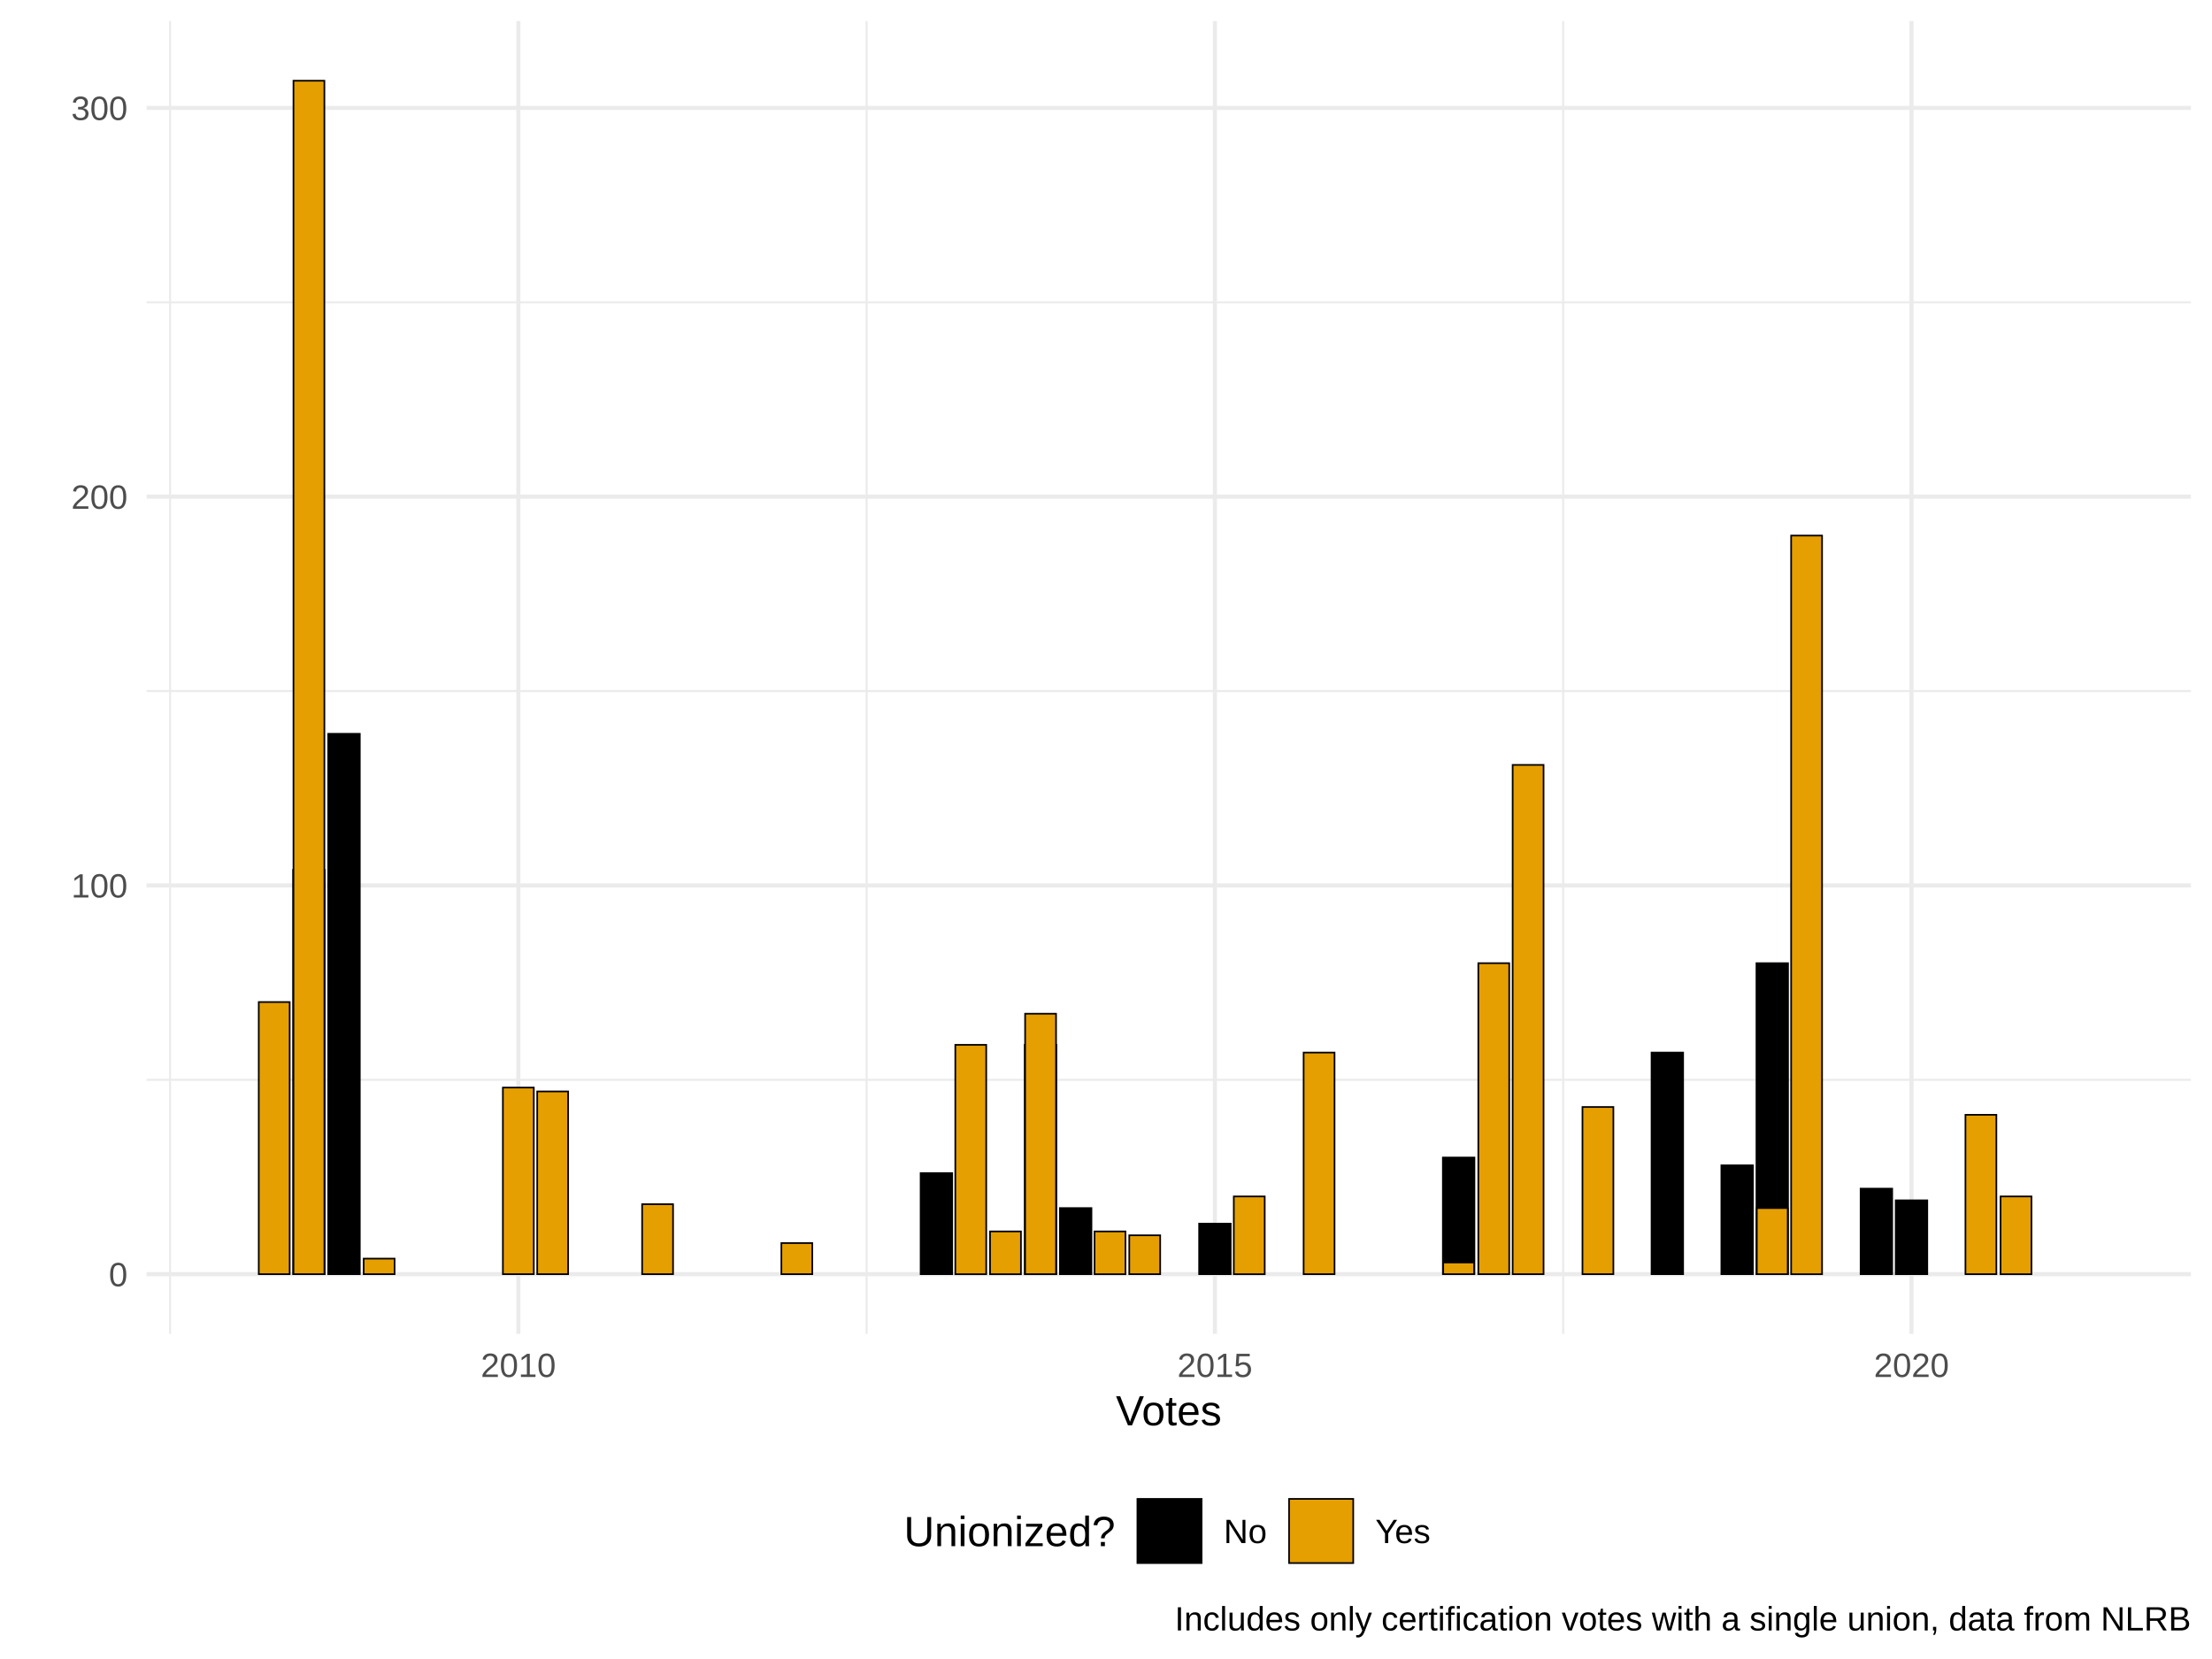
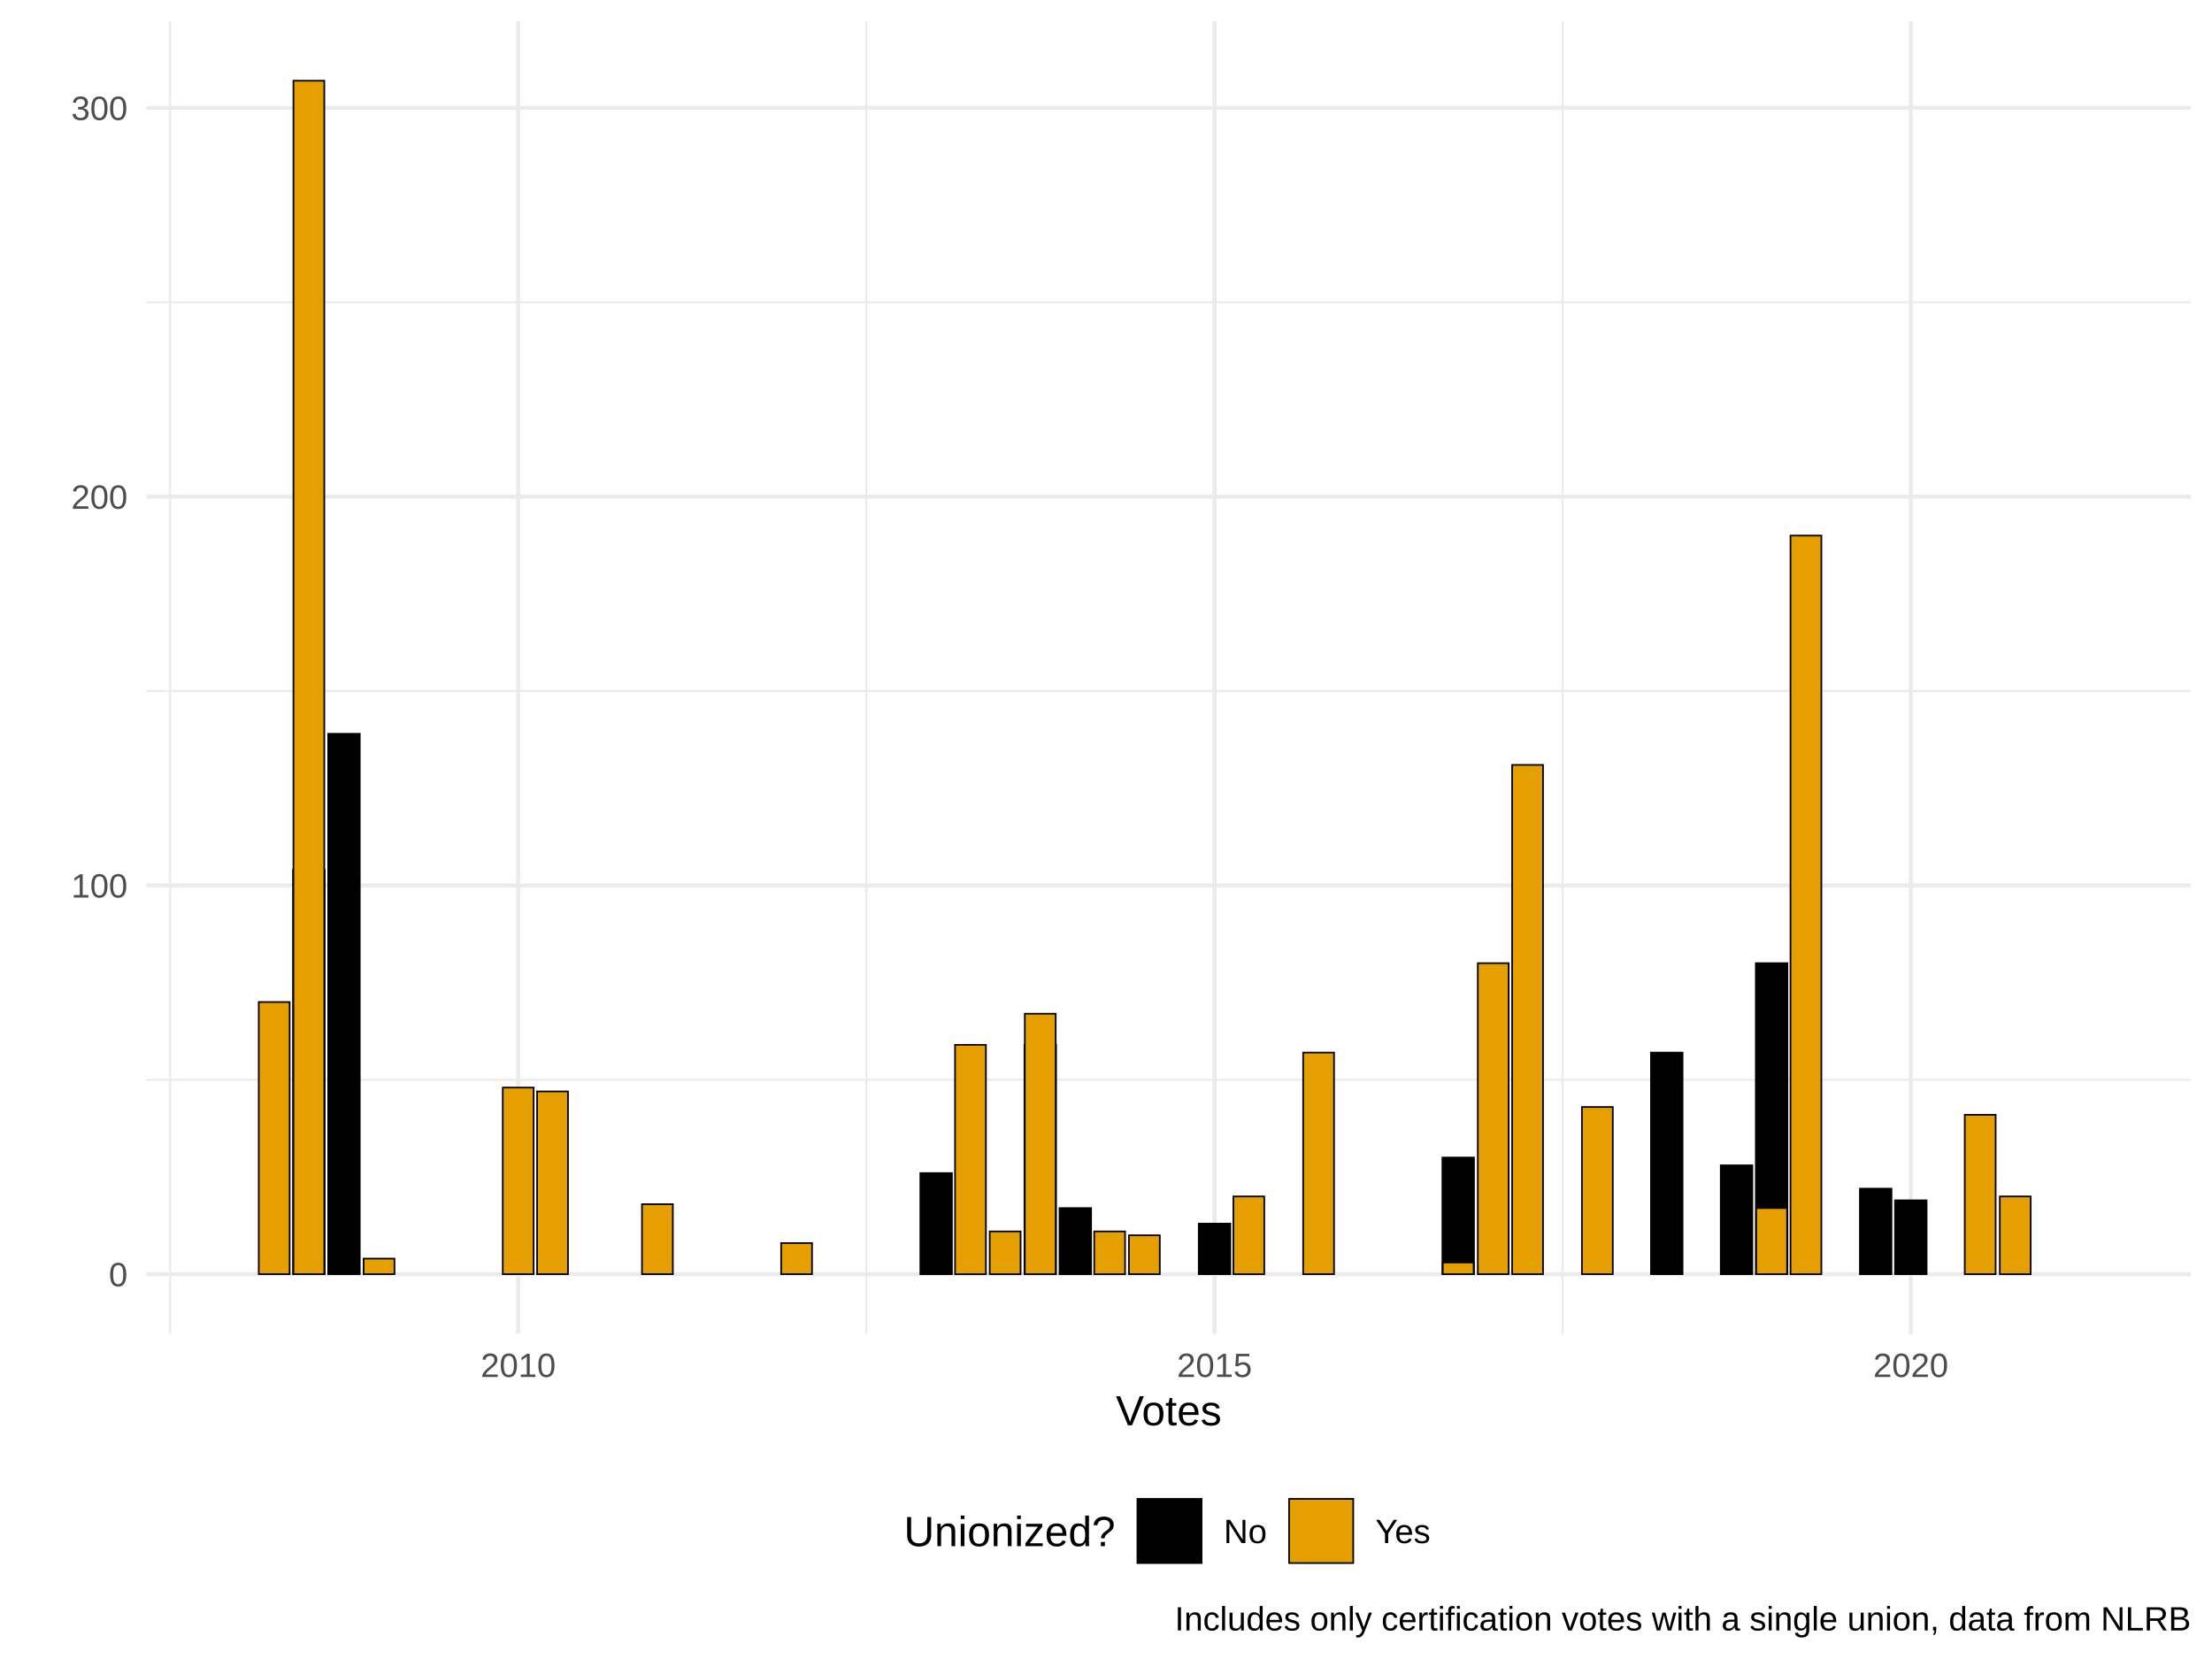
<svg xmlns="http://www.w3.org/2000/svg" class="svglite" width="576.00pt" height="432.00pt" viewBox="0 0 576.00 432.00">
  <defs>
    <style type="text/css">
    .svglite line, .svglite polyline, .svglite polygon, .svglite path, .svglite rect, .svglite circle {
      fill: none;
      stroke: #000000;
      stroke-linecap: round;
      stroke-linejoin: round;
      stroke-miterlimit: 10.00;
    }
  </style>
  </defs>
  <rect width="100%" height="100%" style="stroke: none; fill: #FFFFFF;" />
  <defs>
    <clipPath id="cpMC4wMHw1NzYuMDB8MC4wMHw0MzIuMDA=">
      <rect x="0.00" y="0.00" width="576.00" height="432.00" />
    </clipPath>
  </defs>
  <g clip-path="url(#cpMC4wMHw1NzYuMDB8MC4wMHw0MzIuMDA=)">
</g>
  <defs>
    <clipPath id="cpMzguMTZ8NTcwLjUyfDUuNDh8MzQ3LjMz">
      <rect x="38.16" y="5.48" width="532.36" height="341.85" />
    </clipPath>
  </defs>
  <g clip-path="url(#cpMzguMTZ8NTcwLjUyfDUuNDh8MzQ3LjMz)">
    <polyline points="38.16,281.18 570.52,281.18 " style="stroke-width: 0.53; stroke: #EBEBEB; stroke-linecap: butt;" />
    <polyline points="38.16,179.95 570.52,179.95 " style="stroke-width: 0.53; stroke: #EBEBEB; stroke-linecap: butt;" />
    <polyline points="38.16,78.72 570.52,78.72 " style="stroke-width: 0.53; stroke: #EBEBEB; stroke-linecap: butt;" />
-     <polyline points="44.28,347.33 44.28,5.48 " style="stroke-width: 0.53; stroke: #EBEBEB; stroke-linecap: butt;" />
-     <polyline points="225.67,347.33 225.67,5.48 " style="stroke-width: 0.53; stroke: #EBEBEB; stroke-linecap: butt;" />
-     <polyline points="407.05,347.33 407.05,5.48 " style="stroke-width: 0.53; stroke: #EBEBEB; stroke-linecap: butt;" />
+     <polyline points="44.29,347.33 44.29,5.48 " style="stroke-width: 0.53; stroke: #EBEBEB; stroke-linecap: butt;" />
+     <polyline points="225.60,347.33 225.60,5.48 " style="stroke-width: 0.53; stroke: #EBEBEB; stroke-linecap: butt;" />
+     <polyline points="406.91,347.33 406.91,5.48 " style="stroke-width: 0.53; stroke: #EBEBEB; stroke-linecap: butt;" />
    <polyline points="38.16,331.79 570.52,331.79 " style="stroke-width: 1.07; stroke: #EBEBEB; stroke-linecap: butt;" />
    <polyline points="38.16,230.56 570.52,230.56 " style="stroke-width: 1.07; stroke: #EBEBEB; stroke-linecap: butt;" />
    <polyline points="38.16,129.33 570.52,129.33 " style="stroke-width: 1.07; stroke: #EBEBEB; stroke-linecap: butt;" />
    <polyline points="38.16,28.10 570.52,28.10 " style="stroke-width: 1.07; stroke: #EBEBEB; stroke-linecap: butt;" />
-     <polyline points="134.98,347.33 134.98,5.48 " style="stroke-width: 1.07; stroke: #EBEBEB; stroke-linecap: butt;" />
-     <polyline points="316.36,347.33 316.36,5.48 " style="stroke-width: 1.07; stroke: #EBEBEB; stroke-linecap: butt;" />
-     <polyline points="497.75,347.33 497.75,5.48 " style="stroke-width: 1.07; stroke: #EBEBEB; stroke-linecap: butt;" />
-     <rect x="76.33" y="226.51" width="8.22" height="105.28" style="stroke-width: 0.43; stroke-linecap: square; stroke-linejoin: miter; fill: #000000;" />
-     <rect x="85.47" y="191.08" width="8.22" height="140.71" style="stroke-width: 0.43; stroke-linecap: square; stroke-linejoin: miter; fill: #000000;" />
-     <rect x="239.73" y="305.47" width="8.22" height="26.32" style="stroke-width: 0.43; stroke-linecap: square; stroke-linejoin: miter; fill: #000000;" />
-     <rect x="266.85" y="272.07" width="8.22" height="59.73" style="stroke-width: 0.43; stroke-linecap: square; stroke-linejoin: miter; fill: #000000;" />
-     <rect x="275.99" y="314.58" width="8.22" height="17.21" style="stroke-width: 0.43; stroke-linecap: square; stroke-linejoin: miter; fill: #000000;" />
-     <rect x="312.25" y="318.63" width="8.22" height="13.16" style="stroke-width: 0.43; stroke-linecap: square; stroke-linejoin: miter; fill: #000000;" />
-     <rect x="375.72" y="301.42" width="8.22" height="30.37" style="stroke-width: 0.43; stroke-linecap: square; stroke-linejoin: miter; fill: #000000;" />
-     <rect x="430.06" y="274.09" width="8.22" height="57.70" style="stroke-width: 0.43; stroke-linecap: square; stroke-linejoin: miter; fill: #000000;" />
-     <rect x="448.24" y="303.45" width="8.22" height="28.34" style="stroke-width: 0.43; stroke-linecap: square; stroke-linejoin: miter; fill: #000000;" />
-     <rect x="457.38" y="250.81" width="8.22" height="80.98" style="stroke-width: 0.43; stroke-linecap: square; stroke-linejoin: miter; fill: #000000;" />
-     <rect x="484.50" y="309.52" width="8.22" height="22.27" style="stroke-width: 0.43; stroke-linecap: square; stroke-linejoin: miter; fill: #000000;" />
-     <rect x="493.64" y="312.56" width="8.22" height="19.23" style="stroke-width: 0.43; stroke-linecap: square; stroke-linejoin: miter; fill: #000000;" />
-     <rect x="67.38" y="260.93" width="8.05" height="70.86" style="stroke-width: 0.43; stroke-linecap: square; stroke-linejoin: miter; fill: #E69F00;" />
-     <rect x="76.42" y="21.02" width="8.05" height="310.77" style="stroke-width: 0.43; stroke-linecap: square; stroke-linejoin: miter; fill: #E69F00;" />
-     <rect x="94.70" y="327.74" width="8.05" height="4.05" style="stroke-width: 0.43; stroke-linecap: square; stroke-linejoin: miter; fill: #E69F00;" />
-     <rect x="130.95" y="283.20" width="8.05" height="48.59" style="stroke-width: 0.43; stroke-linecap: square; stroke-linejoin: miter; fill: #E69F00;" />
-     <rect x="139.89" y="284.21" width="8.05" height="47.58" style="stroke-width: 0.43; stroke-linecap: square; stroke-linejoin: miter; fill: #E69F00;" />
-     <rect x="167.21" y="313.57" width="8.05" height="18.22" style="stroke-width: 0.43; stroke-linecap: square; stroke-linejoin: miter; fill: #E69F00;" />
-     <rect x="203.47" y="323.69" width="8.05" height="8.10" style="stroke-width: 0.43; stroke-linecap: square; stroke-linejoin: miter; fill: #E69F00;" />
-     <rect x="248.76" y="272.07" width="8.05" height="59.73" style="stroke-width: 0.43; stroke-linecap: square; stroke-linejoin: miter; fill: #E69F00;" />
-     <rect x="257.80" y="320.66" width="8.05" height="11.14" style="stroke-width: 0.43; stroke-linecap: square; stroke-linejoin: miter; fill: #E69F00;" />
-     <rect x="266.94" y="263.97" width="8.05" height="67.82" style="stroke-width: 0.43; stroke-linecap: square; stroke-linejoin: miter; fill: #E69F00;" />
-     <rect x="285.02" y="320.66" width="8.05" height="11.14" style="stroke-width: 0.43; stroke-linecap: square; stroke-linejoin: miter; fill: #E69F00;" />
-     <rect x="294.06" y="321.67" width="8.05" height="10.12" style="stroke-width: 0.43; stroke-linecap: square; stroke-linejoin: miter; fill: #E69F00;" />
-     <rect x="321.28" y="311.55" width="8.05" height="20.25" style="stroke-width: 0.43; stroke-linecap: square; stroke-linejoin: miter; fill: #E69F00;" />
-     <rect x="339.46" y="274.09" width="8.05" height="57.70" style="stroke-width: 0.43; stroke-linecap: square; stroke-linejoin: miter; fill: #E69F00;" />
-     <rect x="375.81" y="328.75" width="8.05" height="3.04" style="stroke-width: 0.43; stroke-linecap: square; stroke-linejoin: miter; fill: #E69F00;" />
-     <rect x="384.95" y="250.81" width="8.05" height="80.98" style="stroke-width: 0.43; stroke-linecap: square; stroke-linejoin: miter; fill: #E69F00;" />
-     <rect x="393.89" y="199.18" width="8.05" height="132.61" style="stroke-width: 0.43; stroke-linecap: square; stroke-linejoin: miter; fill: #E69F00;" />
-     <rect x="412.07" y="288.26" width="8.05" height="43.53" style="stroke-width: 0.43; stroke-linecap: square; stroke-linejoin: miter; fill: #E69F00;" />
-     <rect x="457.47" y="314.58" width="8.05" height="17.21" style="stroke-width: 0.43; stroke-linecap: square; stroke-linejoin: miter; fill: #E69F00;" />
-     <rect x="466.41" y="139.46" width="8.05" height="192.34" style="stroke-width: 0.43; stroke-linecap: square; stroke-linejoin: miter; fill: #E69F00;" />
-     <rect x="511.80" y="290.29" width="8.05" height="41.50" style="stroke-width: 0.43; stroke-linecap: square; stroke-linejoin: miter; fill: #E69F00;" />
-     <rect x="520.94" y="311.55" width="8.05" height="20.25" style="stroke-width: 0.43; stroke-linecap: square; stroke-linejoin: miter; fill: #E69F00;" />
+     <polyline points="134.95,347.33 134.95,5.48 " style="stroke-width: 1.07; stroke: #EBEBEB; stroke-linecap: butt;" />
+     <polyline points="316.26,347.33 316.26,5.48 " style="stroke-width: 1.07; stroke: #EBEBEB; stroke-linecap: butt;" />
+     <polyline points="497.57,347.33 497.57,5.48 " style="stroke-width: 1.07; stroke: #EBEBEB; stroke-linecap: butt;" />
+     <rect x="76.32" y="226.51" width="8.22" height="105.28" style="stroke-width: 0.43; stroke-linecap: square; stroke-linejoin: miter; fill: #000000;" />
+     <rect x="85.46" y="191.08" width="8.22" height="140.71" style="stroke-width: 0.43; stroke-linecap: square; stroke-linejoin: miter; fill: #000000;" />
+     <rect x="239.66" y="305.47" width="8.22" height="26.32" style="stroke-width: 0.43; stroke-linecap: square; stroke-linejoin: miter; fill: #000000;" />
+     <rect x="266.77" y="272.07" width="8.22" height="59.73" style="stroke-width: 0.43; stroke-linecap: square; stroke-linejoin: miter; fill: #000000;" />
+     <rect x="275.90" y="314.58" width="8.22" height="17.21" style="stroke-width: 0.43; stroke-linecap: square; stroke-linejoin: miter; fill: #000000;" />
+     <rect x="312.15" y="318.63" width="8.22" height="13.16" style="stroke-width: 0.43; stroke-linecap: square; stroke-linejoin: miter; fill: #000000;" />
+     <rect x="375.60" y="301.42" width="8.22" height="30.37" style="stroke-width: 0.43; stroke-linecap: square; stroke-linejoin: miter; fill: #000000;" />
+     <rect x="429.91" y="274.09" width="8.22" height="57.70" style="stroke-width: 0.43; stroke-linecap: square; stroke-linejoin: miter; fill: #000000;" />
+     <rect x="448.08" y="303.45" width="8.22" height="28.34" style="stroke-width: 0.43; stroke-linecap: square; stroke-linejoin: miter; fill: #000000;" />
+     <rect x="457.22" y="250.81" width="8.22" height="80.98" style="stroke-width: 0.43; stroke-linecap: square; stroke-linejoin: miter; fill: #000000;" />
+     <rect x="484.32" y="309.52" width="8.22" height="22.27" style="stroke-width: 0.43; stroke-linecap: square; stroke-linejoin: miter; fill: #000000;" />
+     <rect x="493.46" y="312.56" width="8.22" height="19.23" style="stroke-width: 0.43; stroke-linecap: square; stroke-linejoin: miter; fill: #000000;" />
+     <rect x="67.38" y="260.93" width="8.04" height="70.86" style="stroke-width: 0.43; stroke-linecap: square; stroke-linejoin: miter; fill: #E69F00;" />
+     <rect x="76.41" y="21.02" width="8.04" height="310.77" style="stroke-width: 0.43; stroke-linecap: square; stroke-linejoin: miter; fill: #E69F00;" />
+     <rect x="94.68" y="327.74" width="8.04" height="4.05" style="stroke-width: 0.43; stroke-linecap: square; stroke-linejoin: miter; fill: #E69F00;" />
+     <rect x="130.92" y="283.20" width="8.04" height="48.59" style="stroke-width: 0.43; stroke-linecap: square; stroke-linejoin: miter; fill: #E69F00;" />
+     <rect x="139.86" y="284.21" width="8.04" height="47.58" style="stroke-width: 0.43; stroke-linecap: square; stroke-linejoin: miter; fill: #E69F00;" />
+     <rect x="167.17" y="313.57" width="8.04" height="18.22" style="stroke-width: 0.43; stroke-linecap: square; stroke-linejoin: miter; fill: #E69F00;" />
+     <rect x="203.41" y="323.69" width="8.04" height="8.10" style="stroke-width: 0.43; stroke-linecap: square; stroke-linejoin: miter; fill: #E69F00;" />
+     <rect x="248.69" y="272.07" width="8.04" height="59.73" style="stroke-width: 0.43; stroke-linecap: square; stroke-linejoin: miter; fill: #E69F00;" />
+     <rect x="257.72" y="320.66" width="8.04" height="11.14" style="stroke-width: 0.43; stroke-linecap: square; stroke-linejoin: miter; fill: #E69F00;" />
+     <rect x="266.86" y="263.97" width="8.04" height="67.82" style="stroke-width: 0.43; stroke-linecap: square; stroke-linejoin: miter; fill: #E69F00;" />
+     <rect x="284.93" y="320.66" width="8.04" height="11.14" style="stroke-width: 0.43; stroke-linecap: square; stroke-linejoin: miter; fill: #E69F00;" />
+     <rect x="293.97" y="321.67" width="8.04" height="10.12" style="stroke-width: 0.43; stroke-linecap: square; stroke-linejoin: miter; fill: #E69F00;" />
+     <rect x="321.17" y="311.55" width="8.04" height="20.25" style="stroke-width: 0.43; stroke-linecap: square; stroke-linejoin: miter; fill: #E69F00;" />
+     <rect x="339.34" y="274.09" width="8.04" height="57.70" style="stroke-width: 0.43; stroke-linecap: square; stroke-linejoin: miter; fill: #E69F00;" />
+     <rect x="375.69" y="328.75" width="8.04" height="3.04" style="stroke-width: 0.43; stroke-linecap: square; stroke-linejoin: miter; fill: #E69F00;" />
+     <rect x="384.82" y="250.81" width="8.04" height="80.98" style="stroke-width: 0.43; stroke-linecap: square; stroke-linejoin: miter; fill: #E69F00;" />
+     <rect x="393.76" y="199.18" width="8.04" height="132.61" style="stroke-width: 0.43; stroke-linecap: square; stroke-linejoin: miter; fill: #E69F00;" />
+     <rect x="411.93" y="288.26" width="8.04" height="43.53" style="stroke-width: 0.43; stroke-linecap: square; stroke-linejoin: miter; fill: #E69F00;" />
+     <rect x="457.31" y="314.58" width="8.04" height="17.21" style="stroke-width: 0.43; stroke-linecap: square; stroke-linejoin: miter; fill: #E69F00;" />
+     <rect x="466.24" y="139.46" width="8.04" height="192.34" style="stroke-width: 0.43; stroke-linecap: square; stroke-linejoin: miter; fill: #E69F00;" />
+     <rect x="511.62" y="290.29" width="8.04" height="41.50" style="stroke-width: 0.43; stroke-linecap: square; stroke-linejoin: miter; fill: #E69F00;" />
+     <rect x="520.75" y="311.55" width="8.04" height="20.25" style="stroke-width: 0.43; stroke-linecap: square; stroke-linejoin: miter; fill: #E69F00;" />
  </g>
  <g clip-path="url(#cpMC4wMHw1NzYuMDB8MC4wMHw0MzIuMDA=)">
    <text x="33.23" y="334.95" text-anchor="end" style="font-size: 8.80px; fill: #4D4D4D; font-family: Arial;" textLength="4.90px" lengthAdjust="spacingAndGlyphs">0</text>
    <text x="33.23" y="233.72" text-anchor="end" style="font-size: 8.80px; fill: #4D4D4D; font-family: Arial;" textLength="14.69px" lengthAdjust="spacingAndGlyphs">100</text>
    <text x="33.23" y="132.49" text-anchor="end" style="font-size: 8.80px; fill: #4D4D4D; font-family: Arial;" textLength="14.69px" lengthAdjust="spacingAndGlyphs">200</text>
    <text x="33.23" y="31.26" text-anchor="end" style="font-size: 8.80px; fill: #4D4D4D; font-family: Arial;" textLength="14.69px" lengthAdjust="spacingAndGlyphs">300</text>
-     <text x="134.98" y="358.57" text-anchor="middle" style="font-size: 8.80px; fill: #4D4D4D; font-family: Arial;" textLength="19.58px" lengthAdjust="spacingAndGlyphs">2010</text>
-     <text x="316.36" y="358.57" text-anchor="middle" style="font-size: 8.80px; fill: #4D4D4D; font-family: Arial;" textLength="19.58px" lengthAdjust="spacingAndGlyphs">2015</text>
-     <text x="497.75" y="358.57" text-anchor="middle" style="font-size: 8.80px; fill: #4D4D4D; font-family: Arial;" textLength="19.58px" lengthAdjust="spacingAndGlyphs">2020</text>
+     <text x="134.95" y="358.57" text-anchor="middle" style="font-size: 8.80px; fill: #4D4D4D; font-family: Arial;" textLength="19.58px" lengthAdjust="spacingAndGlyphs">2010</text>
+     <text x="316.26" y="358.57" text-anchor="middle" style="font-size: 8.80px; fill: #4D4D4D; font-family: Arial;" textLength="19.58px" lengthAdjust="spacingAndGlyphs">2015</text>
+     <text x="497.57" y="358.57" text-anchor="middle" style="font-size: 8.80px; fill: #4D4D4D; font-family: Arial;" textLength="19.58px" lengthAdjust="spacingAndGlyphs">2020</text>
    <text x="304.34" y="371.15" text-anchor="middle" style="font-size: 11.00px; font-family: Arial;" textLength="28.13px" lengthAdjust="spacingAndGlyphs">Votes</text>
    <text x="235.38" y="402.61" style="font-size: 11.00px; font-family: Arial;" textLength="55.04px" lengthAdjust="spacingAndGlyphs">Unionized?</text>
    <rect x="296.18" y="390.31" width="16.71" height="16.71" style="stroke-width: 0.43; stroke-linecap: square; stroke-linejoin: miter; fill: #000000;" />
    <rect x="335.67" y="390.31" width="16.71" height="16.71" style="stroke-width: 0.43; stroke-linecap: square; stroke-linejoin: miter; fill: #E69F00;" />
    <text x="318.66" y="401.82" style="font-size: 8.80px; font-family: Arial;" textLength="11.25px" lengthAdjust="spacingAndGlyphs">No</text>
    <text x="358.14" y="401.82" style="font-size: 8.80px; font-family: Arial;" textLength="15.16px" lengthAdjust="spacingAndGlyphs">Yes</text>
    <text x="570.52" y="424.57" text-anchor="end" style="font-size: 8.80px; font-family: Arial;" textLength="264.54px" lengthAdjust="spacingAndGlyphs">Includes only certification votes with a single union, data from NLRB</text>
  </g>
</svg>
